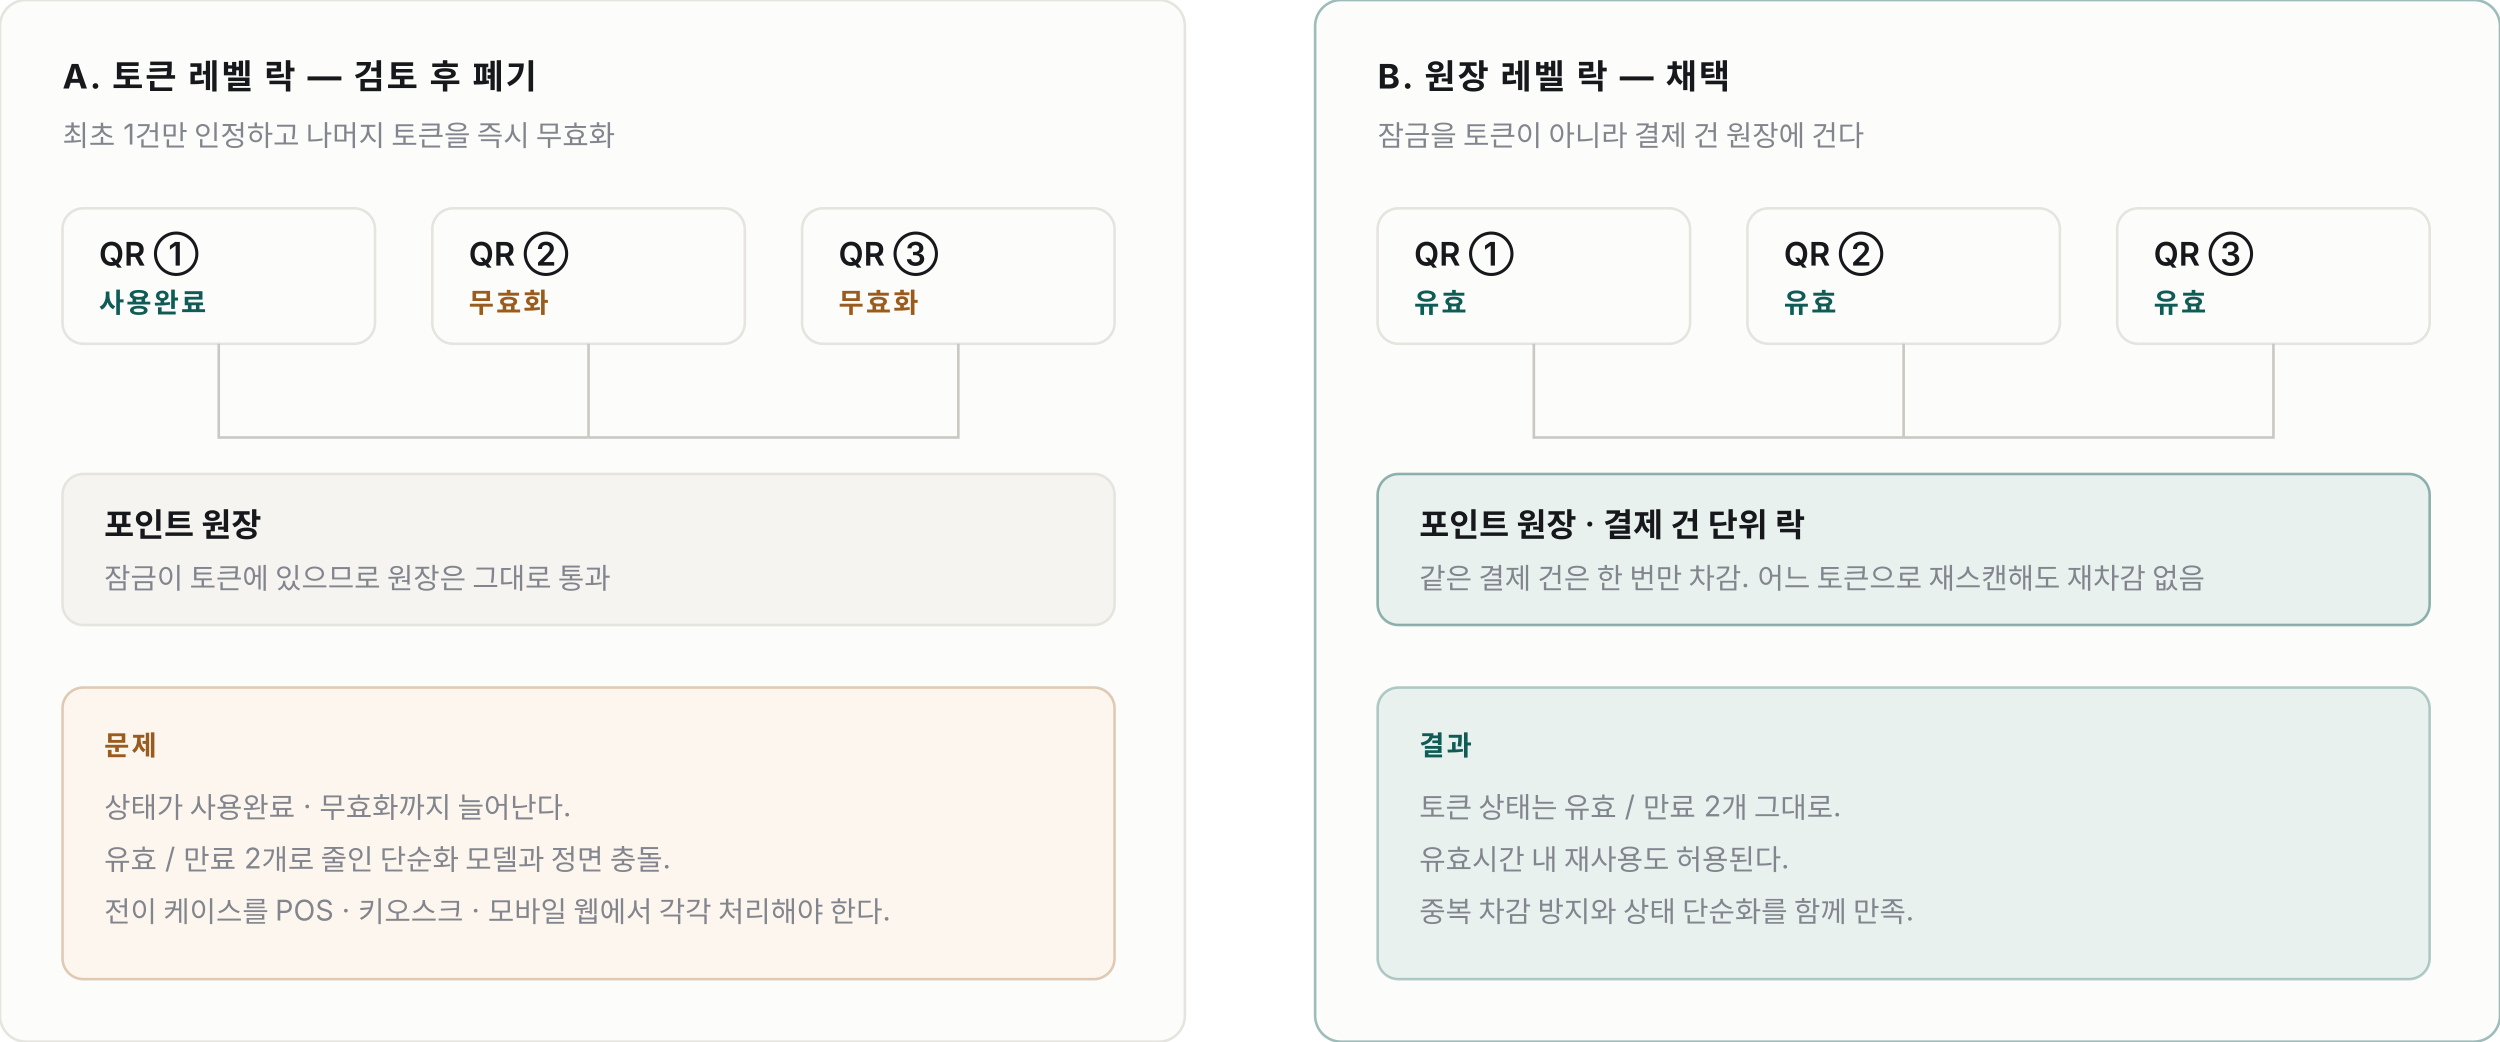
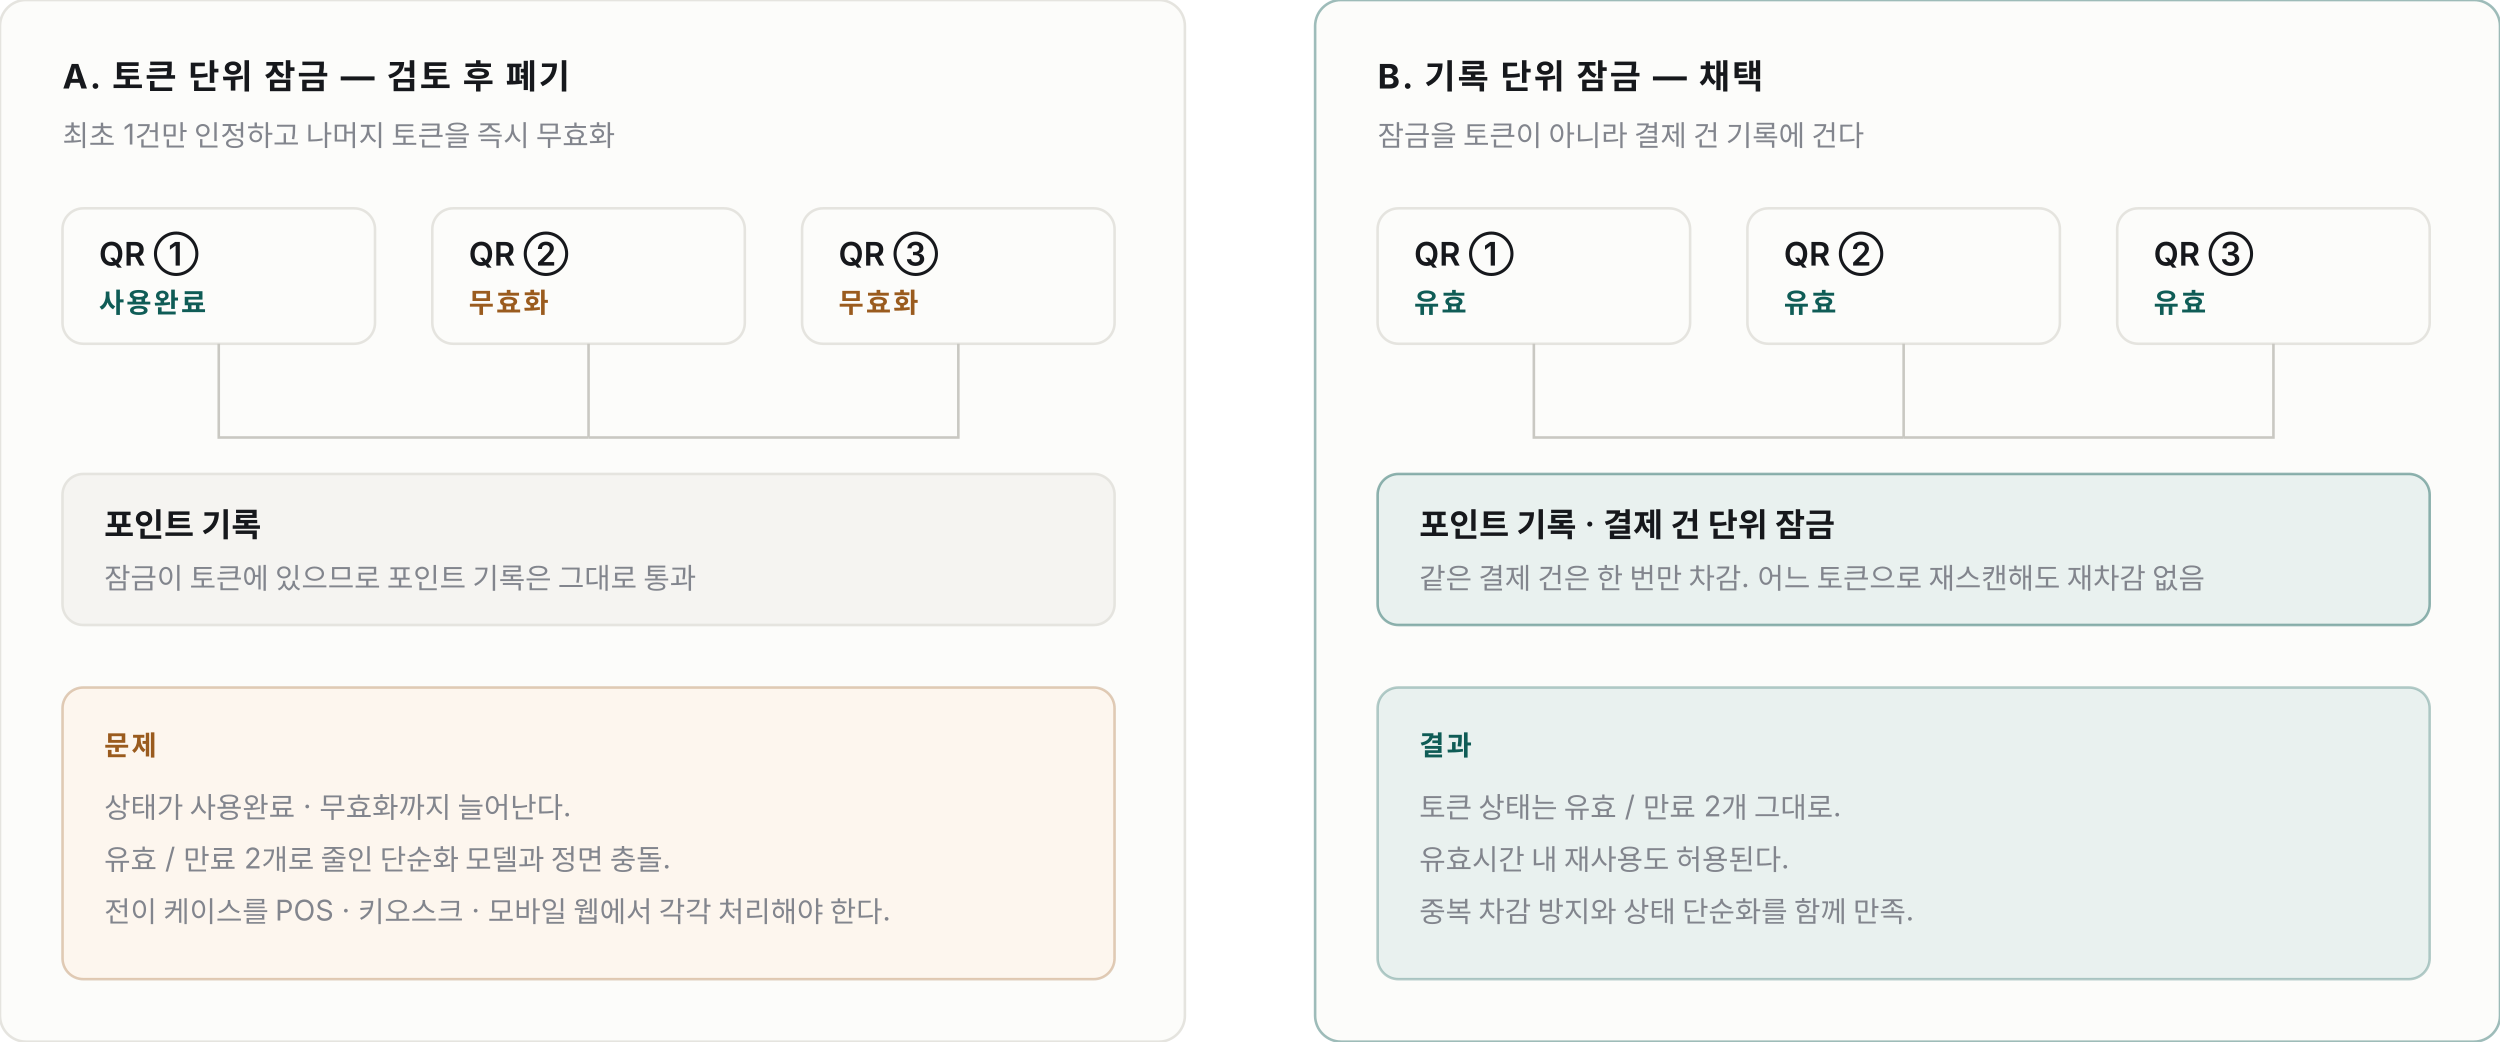
- <svg xmlns="http://www.w3.org/2000/svg" viewBox="0 0 960 400" width="960" height="400" role="img" aria-label="토큰 레벨 락과 원장 레벨 락 비교">
+ <svg xmlns="http://www.w3.org/2000/svg" viewBox="0 0 960 400" width="960" height="400" role="img" aria-label="토큰 단위 잠금과 포인트 기록 단위 잠금 비교">
  <style>
    .t{font-family:Pretendard,-apple-system,"Apple SD Gothic Neo",system-ui,sans-serif}
    .h{font-size:13px;font-weight:700;fill:#16181c;letter-spacing:.06em}
    .lbl{font-size:12.5px;font-weight:600;fill:#16181c}
    .sub{font-size:11px;fill:#82858d}
    .tag{font-size:10.5px;font-weight:600;letter-spacing:.08em}
    .bx{fill:#fcfcfa;stroke:#e5e4df}
    .ln{stroke:#c9c8c2;stroke-width:1;fill:none}
  </style>
  <g class="t">
    <rect x="0" y="0" width="455" height="400" rx="10" fill="#fcfcfa" stroke="#e5e4df" />
-     <text x="24" y="34" class="h">A. 토큰 레벨 락 — 검토 후 폐기</text>
+     <text x="24" y="34" class="h">A. 토큰 단위 잠금 — 검토 후 폐기</text>
    <text x="24" y="56" class="sub">최초 1건만 인정하고 나머지 토큰을 즉시 무효화</text>
    <g>
      <rect class="bx" x="24" y="80" width="120" height="52" rx="8" />
      <text x="38" y="102" class="lbl">QR ①</text>
      <text x="38" y="120" class="tag" fill="#0f5c56">사용완료</text>
      <rect class="bx" x="166" y="80" width="120" height="52" rx="8" />
      <text x="180" y="102" class="lbl">QR ②</text>
      <text x="180" y="120" class="tag" fill="#9a5b1e">무효화</text>
      <rect class="bx" x="308" y="80" width="120" height="52" rx="8" />
      <text x="322" y="102" class="lbl">QR ③</text>
      <text x="322" y="120" class="tag" fill="#9a5b1e">무효화</text>
    </g>
    <path class="ln" d="M84 132 V168 H226" />
    <path class="ln" d="M226 132 V168" />
    <path class="ln" d="M368 132 V168 H226" />
    <rect x="24" y="182" width="404" height="58" rx="8" fill="#f5f4f1" stroke="#e5e4df" />
-     <text x="40" y="206" class="lbl">포인트 원장</text>
-     <text x="40" y="226" class="sub">잠금이 토큰에 있으므로 원장은 그대로 통과</text>
+     <text x="40" y="206" class="lbl">포인트 기록</text>
+     <text x="40" y="226" class="sub">잠금이 토큰에 있으므로 포인트 기록은 그대로 통과</text>
    <rect x="24" y="264" width="404" height="112" rx="8" fill="#fdf6ee" stroke="#9a5b1e" stroke-opacity=".3" />
    <text x="40" y="290" class="tag" fill="#9a5b1e">문제</text>
    <text x="40" y="314" class="sub">상태가 사용완료 · 무효화까지 늘어난다.</text>
    <text x="40" y="334" class="sub">유효 / 만료 2개로 줄인 단순화 모델과 정면 충돌.</text>
    <text x="40" y="354" class="sub">전이 케이스를 POS · 키오스크 · 모바일 웹에서 각각 처리해야 한다.</text>
    <rect x="505" y="0" width="455" height="400" rx="10" fill="#fcfcfa" stroke="#0f5c56" stroke-opacity=".4" />
-     <text x="529" y="34" class="h">B. 원장 레벨 락 — 채택</text>
-     <text x="529" y="56" class="sub">잠금을 토큰이 아니라 결제 건 원장에 건다</text>
+     <text x="529" y="34" class="h">B. 기록 단위 잠금 — 채택</text>
+     <text x="529" y="56" class="sub">잠금을 토큰이 아니라 결제 건 기록에 건다</text>
    <g>
      <rect class="bx" x="529" y="80" width="120" height="52" rx="8" />
      <text x="543" y="102" class="lbl">QR ①</text>
      <text x="543" y="120" class="tag" fill="#0f5c56">유효</text>
      <rect class="bx" x="671" y="80" width="120" height="52" rx="8" />
      <text x="685" y="102" class="lbl">QR ②</text>
      <text x="685" y="120" class="tag" fill="#0f5c56">유효</text>
      <rect class="bx" x="813" y="80" width="120" height="52" rx="8" />
      <text x="827" y="102" class="lbl">QR ③</text>
      <text x="827" y="120" class="tag" fill="#0f5c56">유효</text>
    </g>
    <path class="ln" d="M589 132 V168 H731" />
    <path class="ln" d="M731 132 V168" />
    <path class="ln" d="M873 132 V168 H731" />
    <rect x="529" y="182" width="404" height="58" rx="8" fill="#e9f1ef" stroke="#0f5c56" stroke-opacity=".45" />
-     <text x="545" y="206" class="lbl">포인트 원장 · 결제 건 단위 락</text>
+     <text x="545" y="206" class="lbl">포인트 기록 · 결제 건 단위 잠금</text>
    <text x="545" y="226" class="sub">같은 결제 건은 한 번만 차감. 어느 토큰으로 재스캔해도 재차감 없음</text>
    <rect x="529" y="264" width="404" height="112" rx="8" fill="#e9f1ef" stroke="#0f5c56" stroke-opacity=".3" />
    <text x="545" y="290" class="tag" fill="#0f5c56">결과</text>
    <text x="545" y="314" class="sub">토큰 상태는 유효 / 만료 2개 그대로.</text>
    <text x="545" y="334" class="sub">유효시간 내 재사용도 허용된다.</text>
    <text x="545" y="354" class="sub">중복 차감 방지와 상태 단순화를 함께 만족.</text>
  </g>
</svg>
